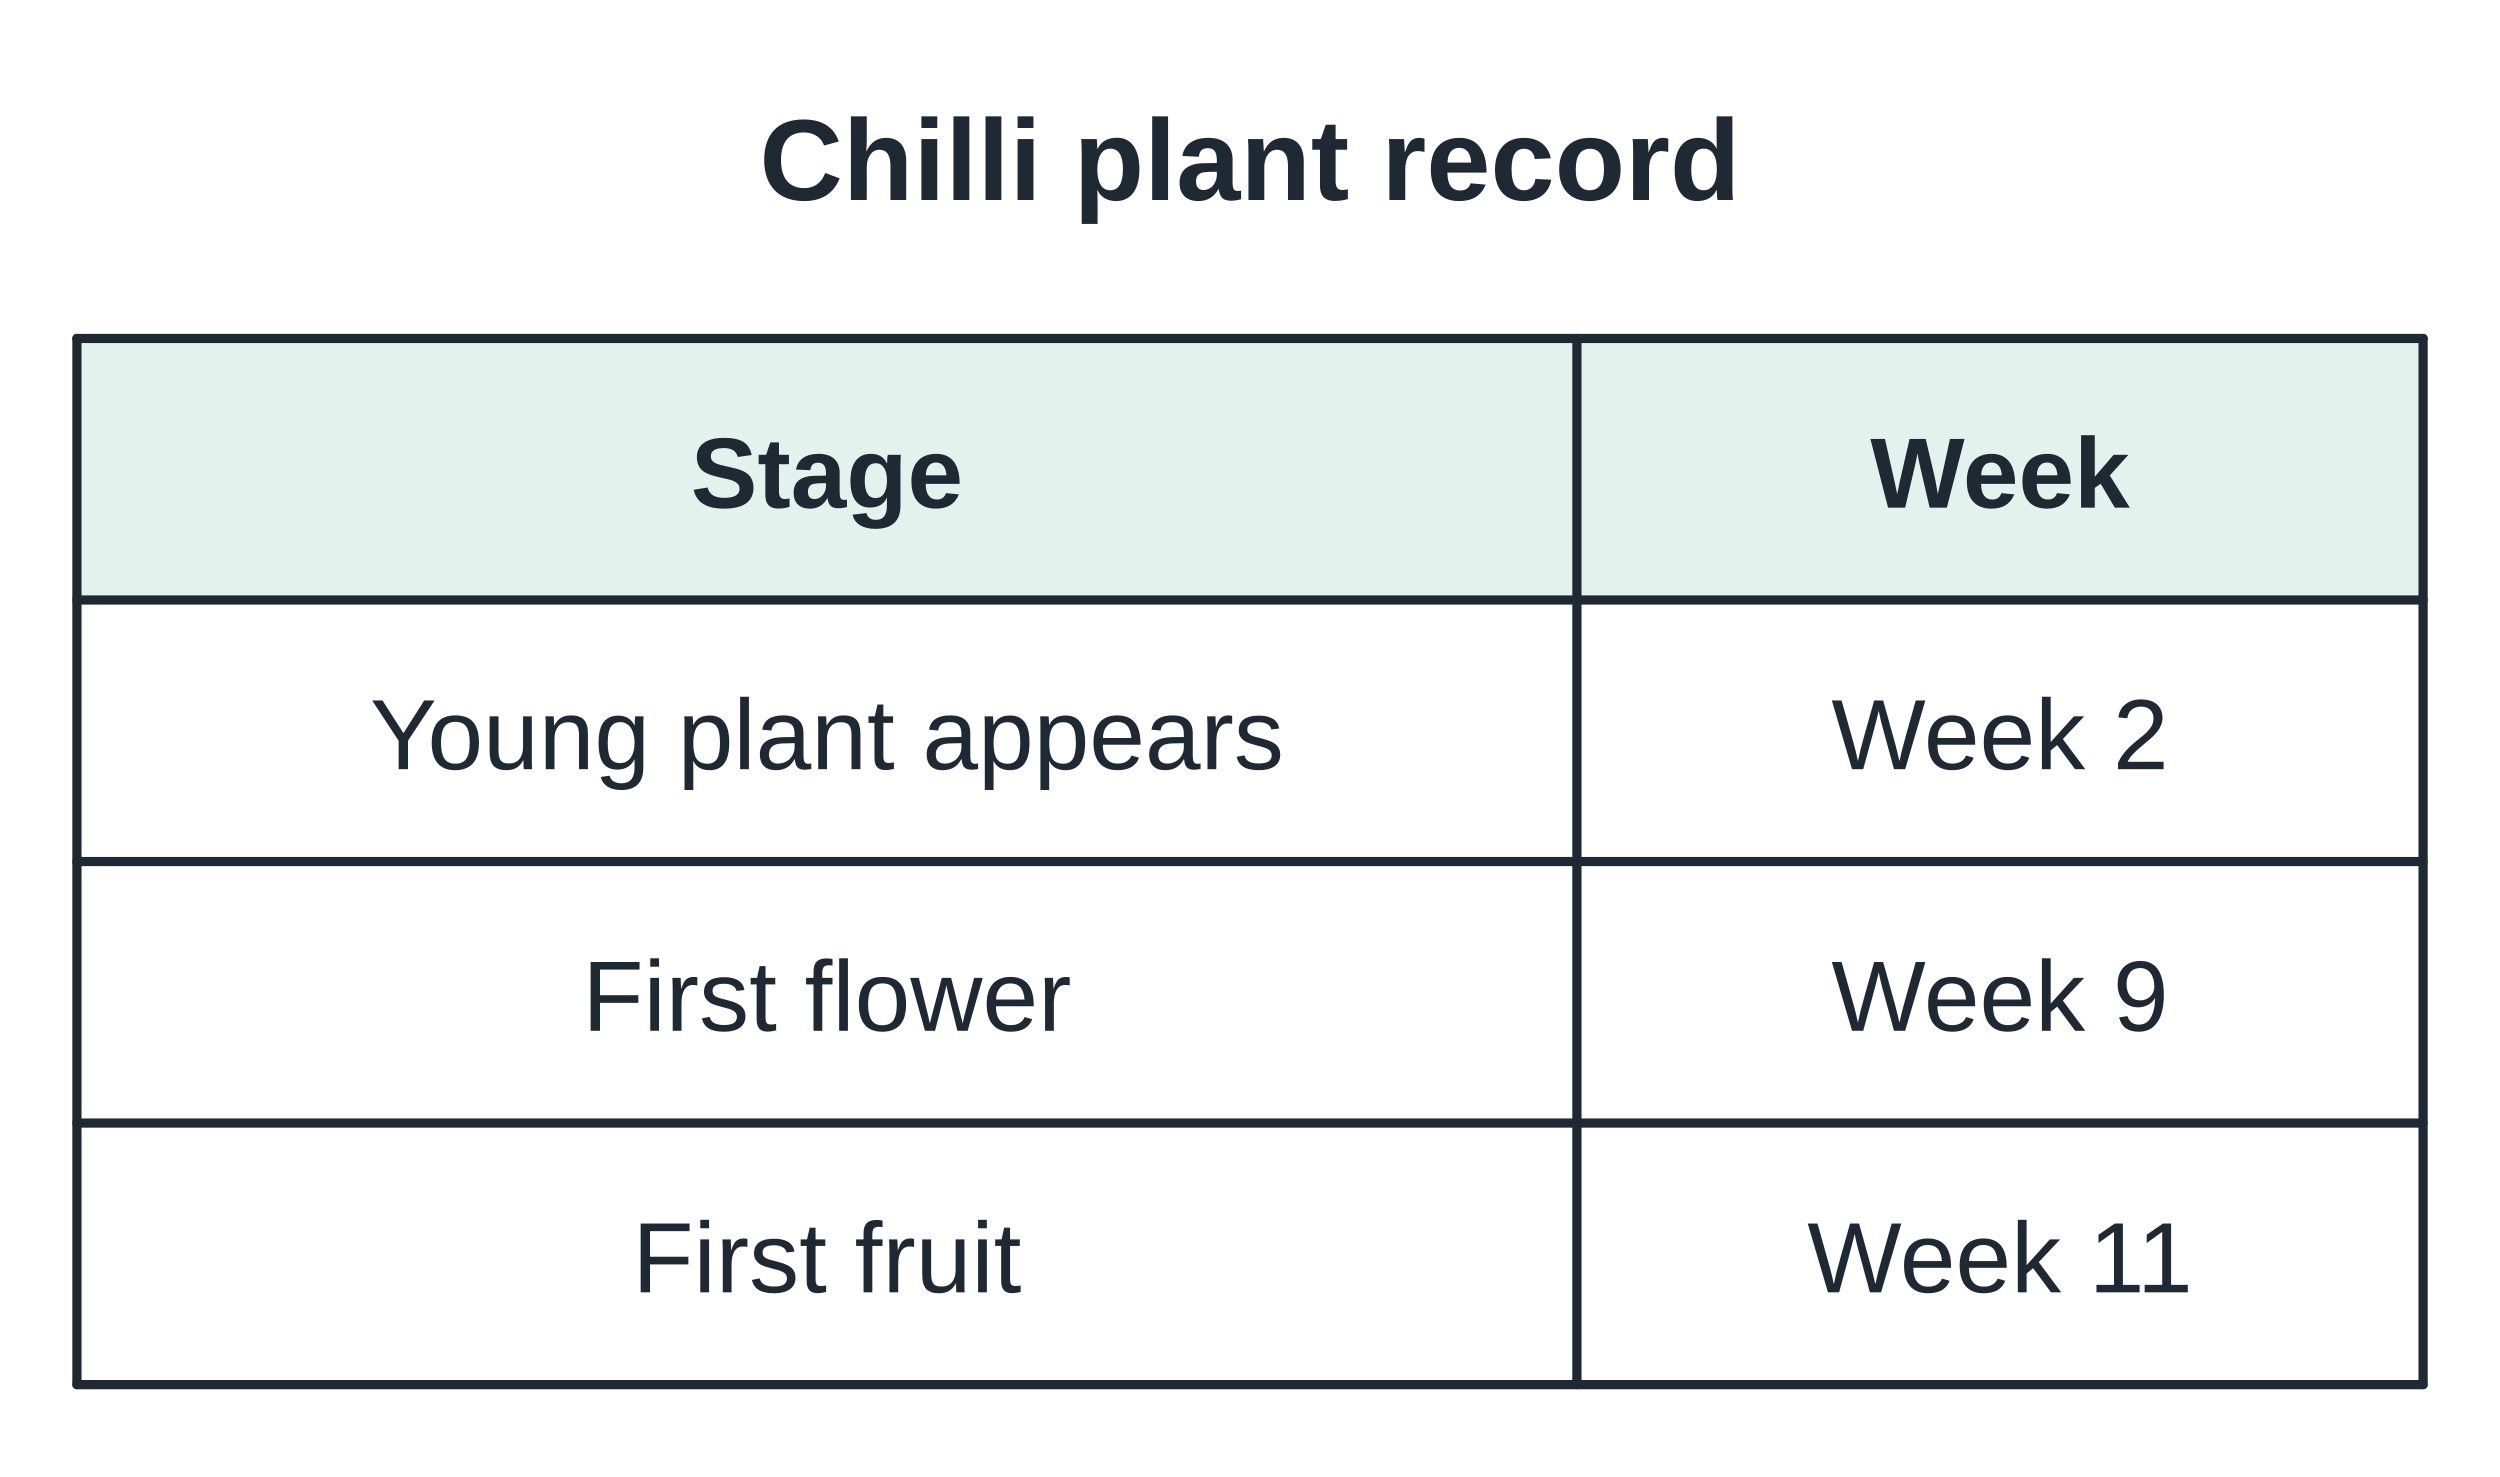
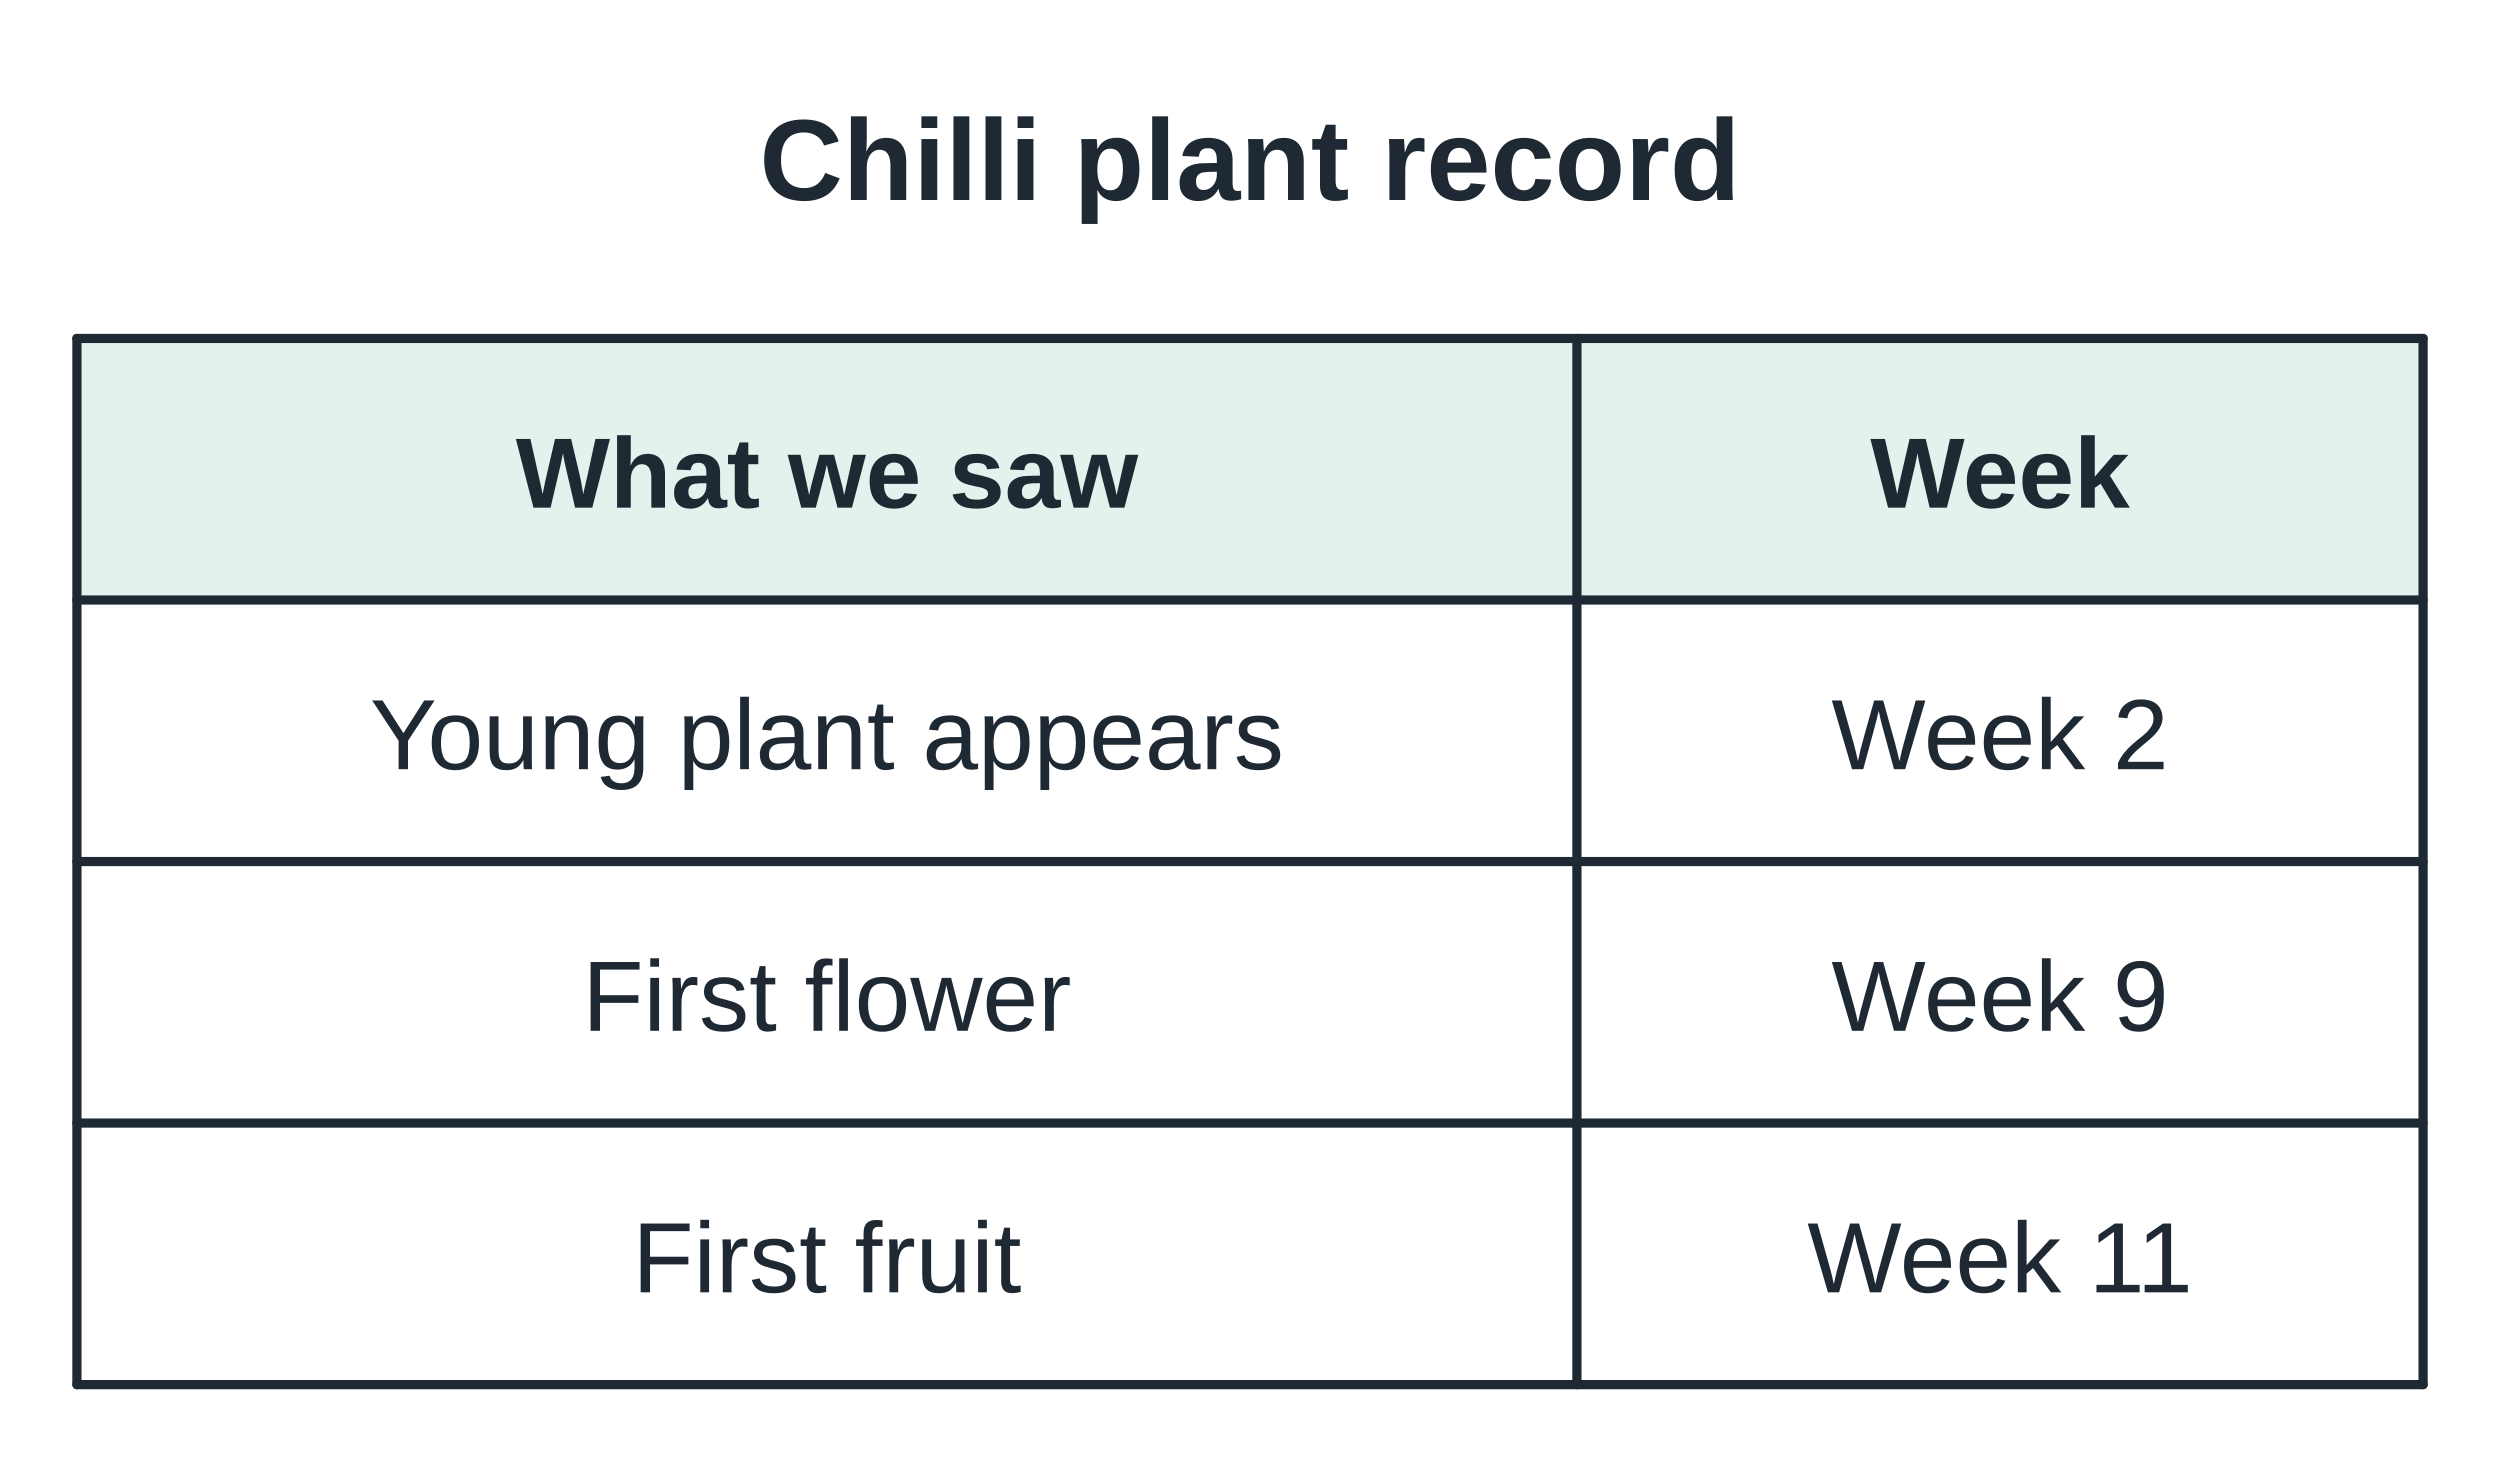
<svg xmlns="http://www.w3.org/2000/svg" viewBox="0 0 325 192" width="325" height="192" role="img">
  <rect x="0" y="0" width="325" height="192" fill="#ffffff" />
  <text x="162.5" y="26.0" font-family="Arial, Helvetica, sans-serif" font-size="15" text-anchor="middle" font-weight="bold" fill="#1f2933">Chilli plant record</text>
  <rect x="10" y="44" width="305" height="34" fill="#e4f2ee" />
  <line x1="10.0" y1="44.0" x2="315.0" y2="44.0" stroke="#1f2933" stroke-width="1.2" stroke-linecap="round" />
  <line x1="10.0" y1="78.0" x2="315.0" y2="78.0" stroke="#1f2933" stroke-width="1.2" stroke-linecap="round" />
  <line x1="10.0" y1="112.0" x2="315.0" y2="112.0" stroke="#1f2933" stroke-width="1.2" stroke-linecap="round" />
  <line x1="10.0" y1="146.0" x2="315.0" y2="146.0" stroke="#1f2933" stroke-width="1.2" stroke-linecap="round" />
  <line x1="10.0" y1="180.0" x2="315.0" y2="180.0" stroke="#1f2933" stroke-width="1.2" stroke-linecap="round" />
  <line x1="10.0" y1="44.0" x2="10.0" y2="180.0" stroke="#1f2933" stroke-width="1.2" stroke-linecap="round" />
-   <text x="107.5" y="66.0" font-family="Arial, Helvetica, sans-serif" font-size="13" text-anchor="middle" font-weight="bold" fill="#1f2933">Stage</text>
+   <text x="107.5" y="66.0" font-family="Arial, Helvetica, sans-serif" font-size="13" text-anchor="middle" font-weight="bold" fill="#1f2933">What we saw</text>
  <text x="107.5" y="100.0" font-family="Arial, Helvetica, sans-serif" font-size="13" text-anchor="middle" font-weight="normal" fill="#1f2933">Young plant appears</text>
  <text x="107.5" y="134.0" font-family="Arial, Helvetica, sans-serif" font-size="13" text-anchor="middle" font-weight="normal" fill="#1f2933">First flower</text>
  <text x="107.5" y="168.0" font-family="Arial, Helvetica, sans-serif" font-size="13" text-anchor="middle" font-weight="normal" fill="#1f2933">First fruit</text>
  <line x1="205.0" y1="44.0" x2="205.0" y2="180.0" stroke="#1f2933" stroke-width="1.2" stroke-linecap="round" />
  <text x="260.0" y="66.0" font-family="Arial, Helvetica, sans-serif" font-size="13" text-anchor="middle" font-weight="bold" fill="#1f2933">Week</text>
  <text x="260.0" y="100.0" font-family="Arial, Helvetica, sans-serif" font-size="13" text-anchor="middle" font-weight="normal" fill="#1f2933">Week 2</text>
  <text x="260.0" y="134.0" font-family="Arial, Helvetica, sans-serif" font-size="13" text-anchor="middle" font-weight="normal" fill="#1f2933">Week 9</text>
  <text x="260.0" y="168.0" font-family="Arial, Helvetica, sans-serif" font-size="13" text-anchor="middle" font-weight="normal" fill="#1f2933">Week 11</text>
  <line x1="315.0" y1="44.0" x2="315.0" y2="180.0" stroke="#1f2933" stroke-width="1.2" stroke-linecap="round" />
</svg>
